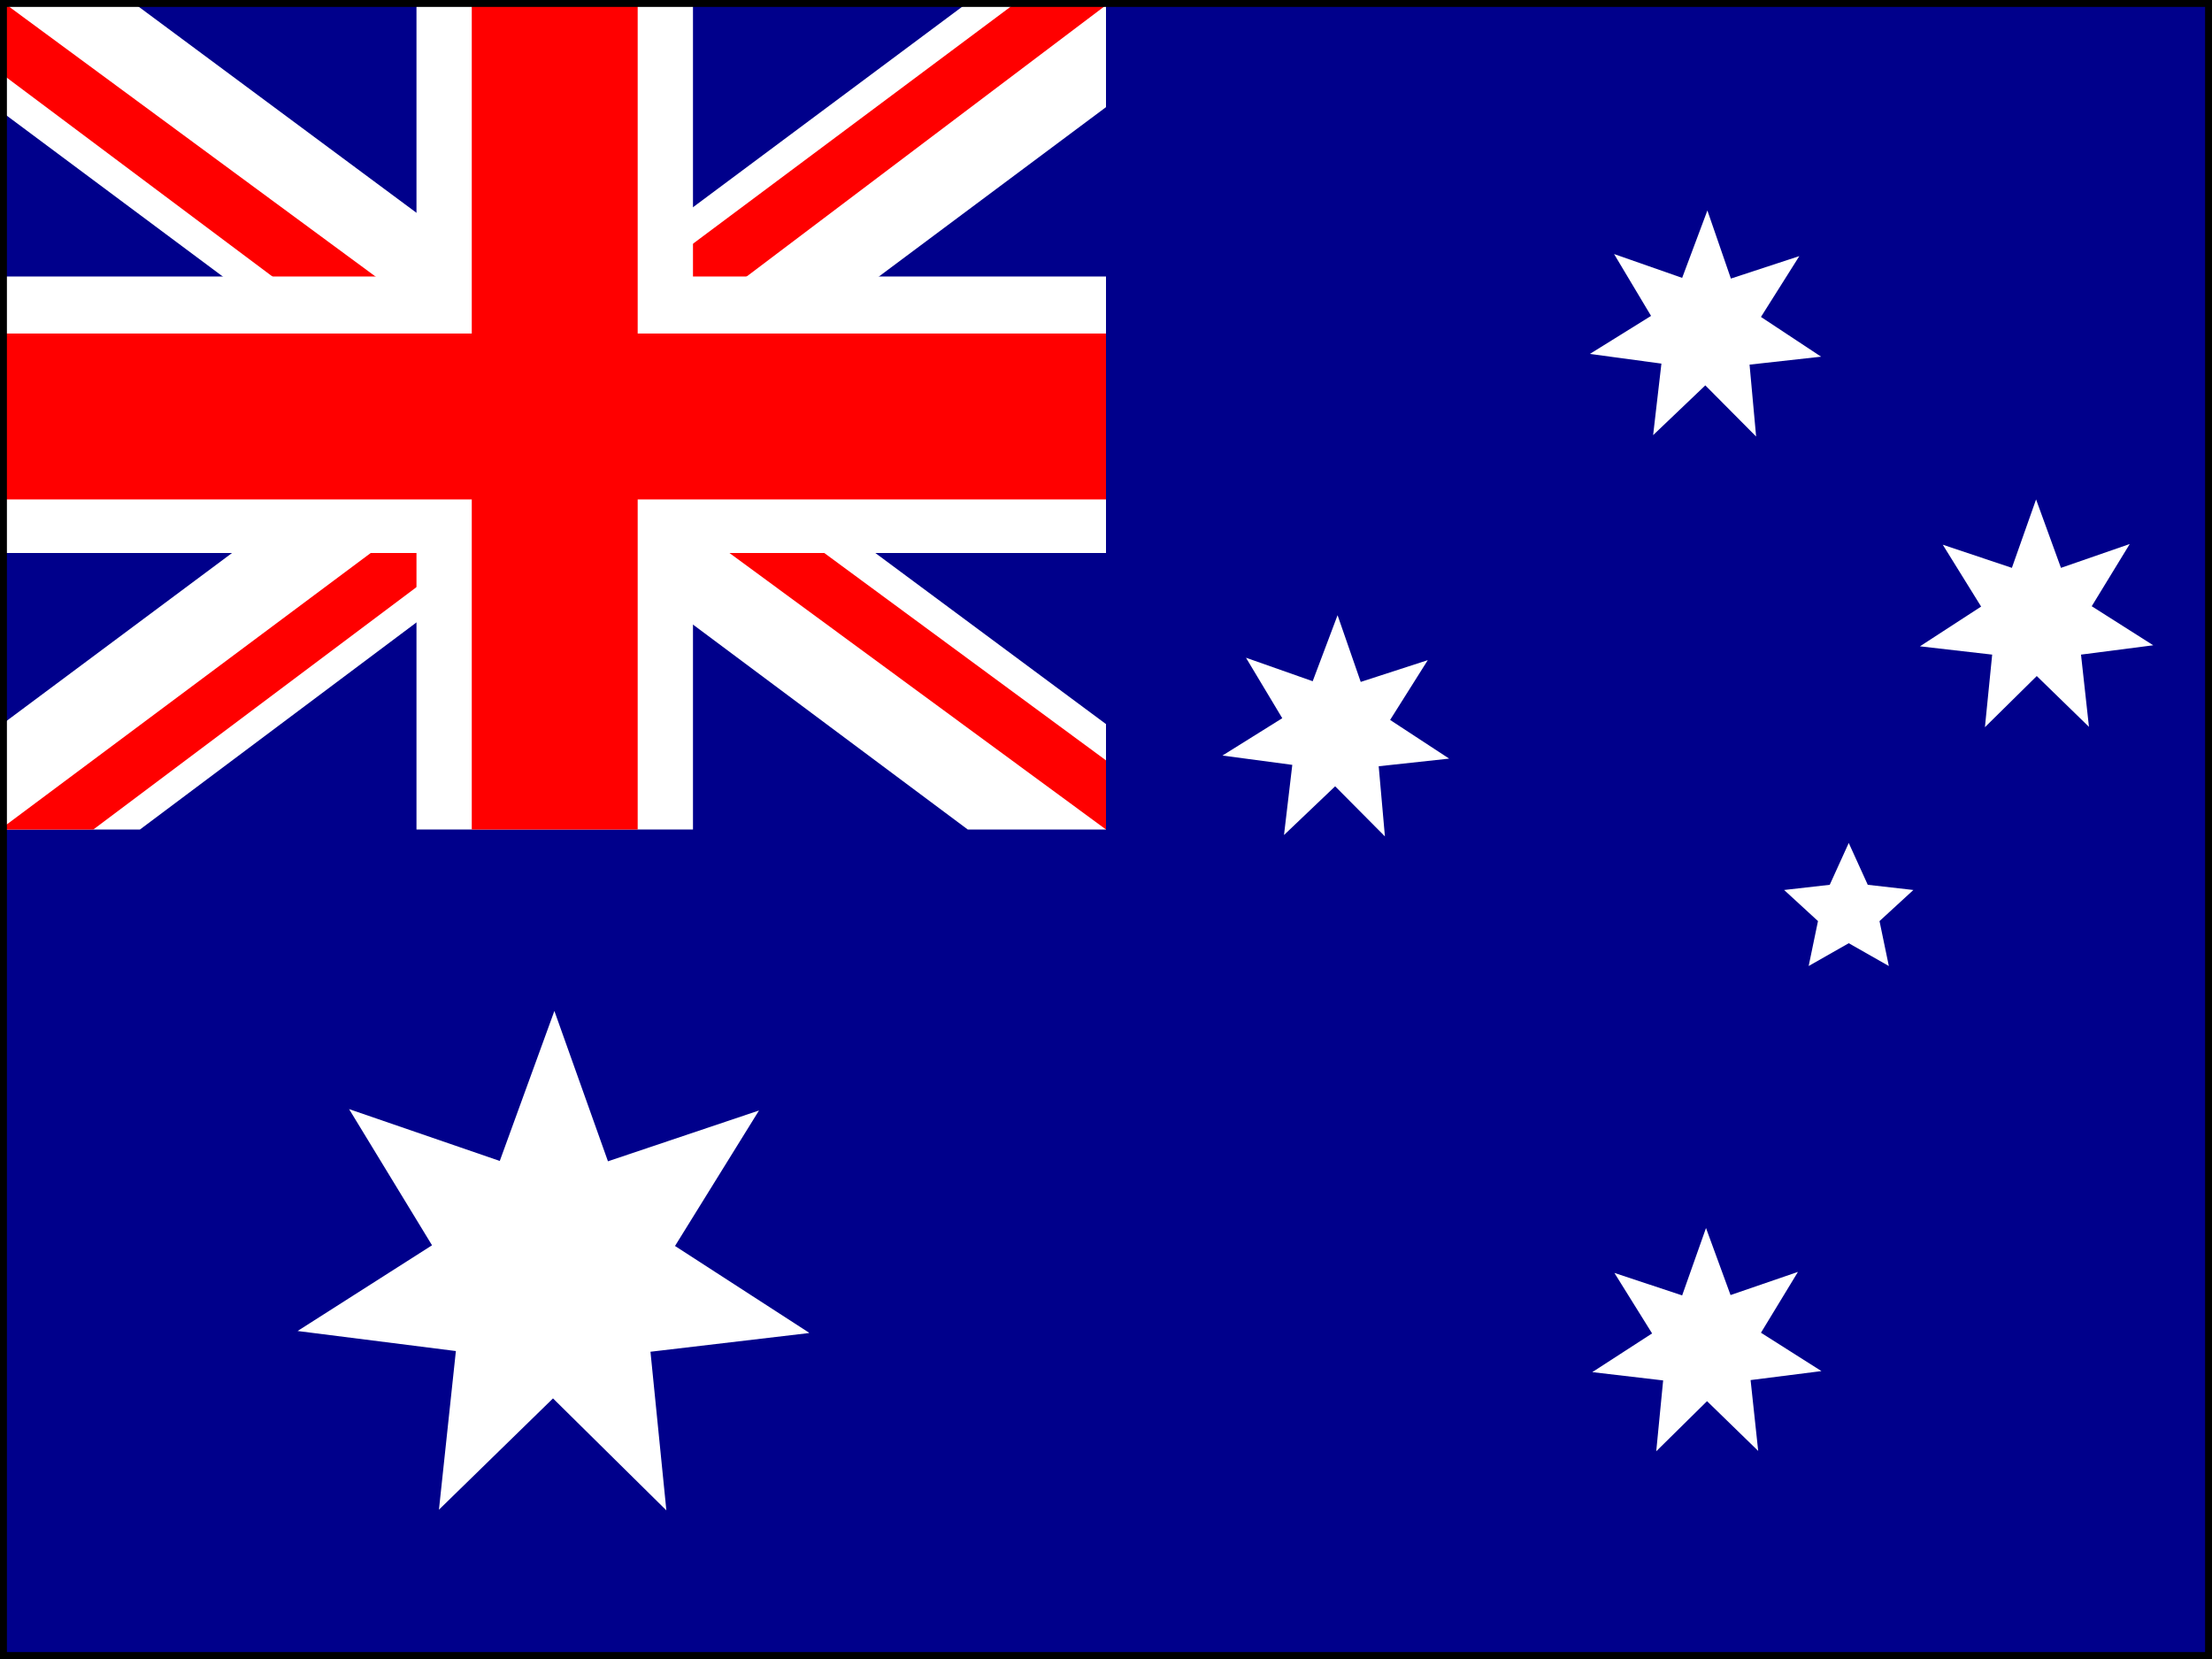
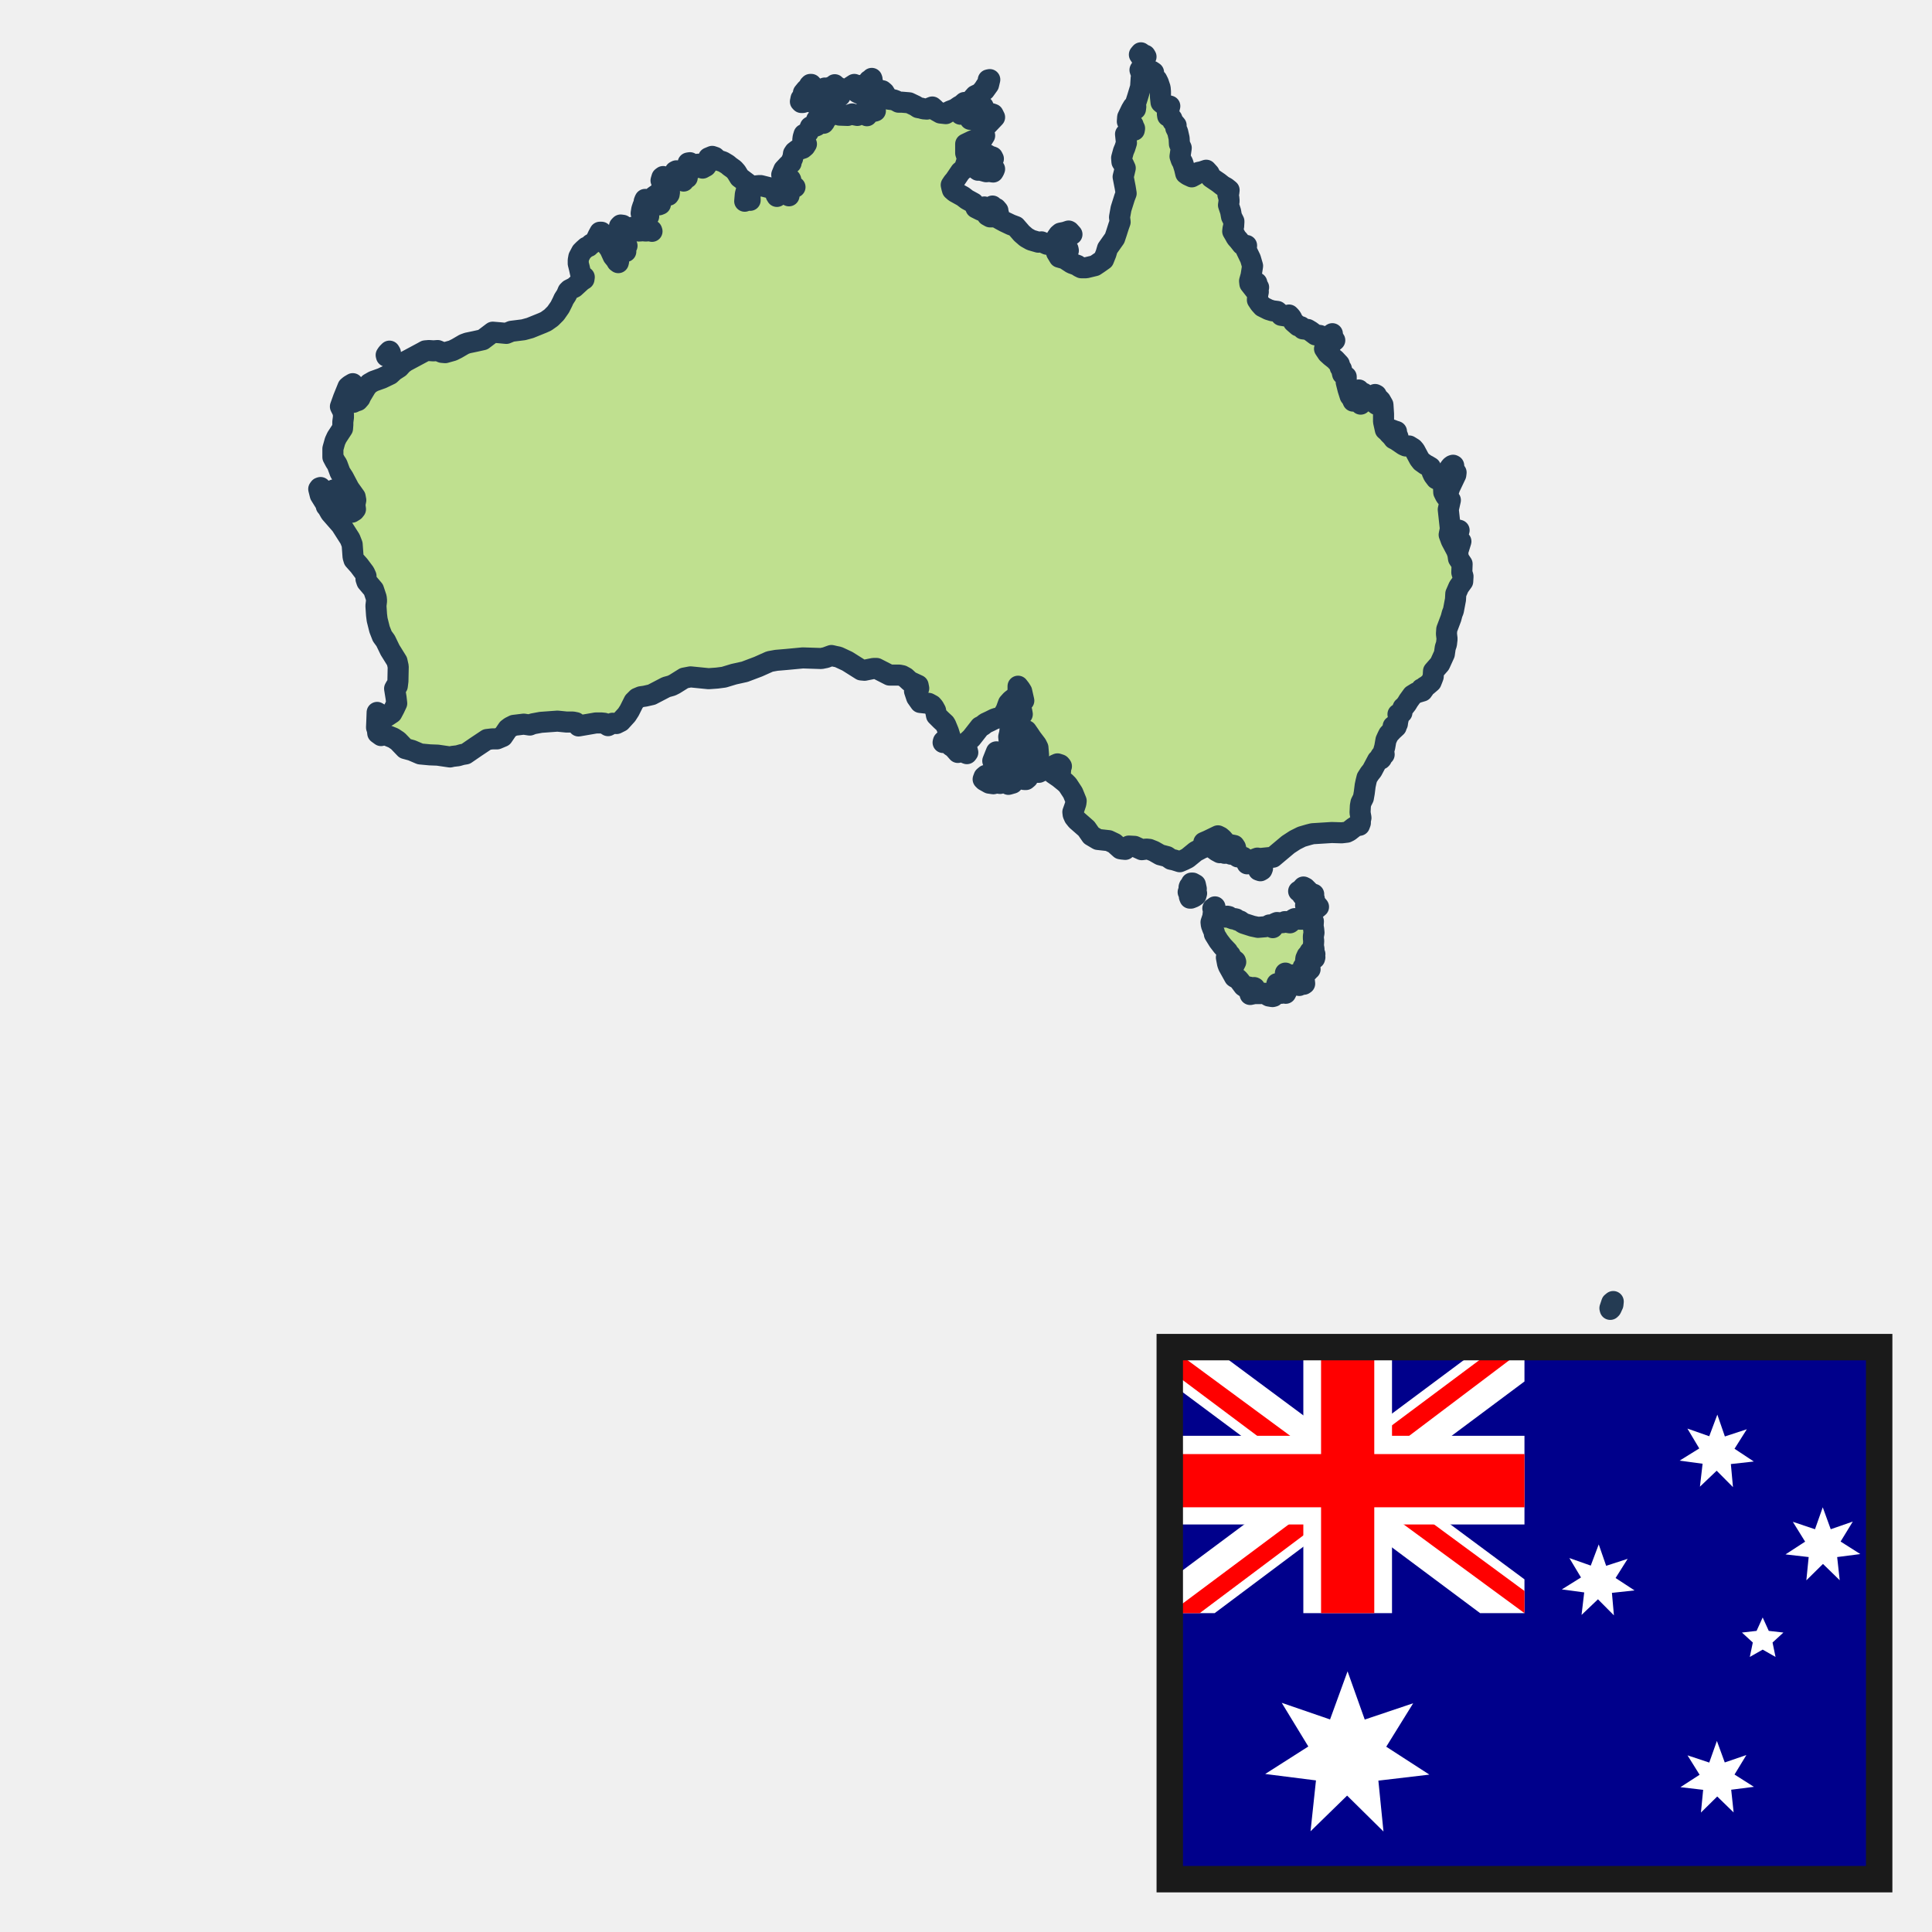
- <svg xmlns="http://www.w3.org/2000/svg" id="flag-icons-au" viewBox="0 0 640 480" data-copyright="© 2026 Sensory App House">
-   <path fill="#00008B" d="M0 0h640v480H0z" />
-   <path fill="#fff" d="m37.5 0 122 90.5L281 0h39v31l-120 89.5 120 89V240h-40l-120-89.5L40.5 240H0v-30l119.5-89L0 32V0z" />
-   <path fill="red" d="M212 140.5 320 220v20l-135.5-99.5zm-92 10 3 17.5-96 72H0zM320 0v1.5l-124.5 94 1-22L295 0zM0 0l119.5 88h-30L0 21z" />
-   <path fill="#fff" d="M120.5 0v240h80V0zM0 80v80h320V80z" />
-   <path fill="red" d="M0 96.5v48h320v-48zM136.5 0v240h48V0z" />
-   <path fill="#fff" d="m527 396.7-20.5 2.6 2.2 20.5-14.8-14.4-14.7 14.5 2-20.5-20.5-2.4 17.3-11.2-10.9-17.5 19.6 6.5 6.9-19.5 7.1 19.4 19.5-6.7-10.7 17.6zm-3.7-117.2 2.7-13-9.8-9 13.2-1.5 5.5-12.1 5.5 12.1 13.2 1.5-9.8 9 2.7 13-11.6-6.6zm-104.1-60-20.3 2.2 1.8 20.3-14.4-14.5-14.8 14.1 2.4-20.3-20.2-2.7 17.3-10.8-10.5-17.5 19.3 6.8L387 178l6.7 19.3 19.4-6.3-10.9 17.3 17.1 11.2ZM623 186.7l-20.9 2.7 2.3 20.9-15.1-14.7-15 14.8 2.1-21-20.9-2.4 17.7-11.5-11.1-17.9 20 6.7 7-19.8 7.2 19.8 19.9-6.9-11 18zm-96.1-83.5-20.7 2.3 1.9 20.8-14.7-14.8-15.1 14.4 2.4-20.7-20.7-2.8 17.7-11L467 73.5l19.7 6.9 7.3-19.5 6.8 19.7 19.8-6.5-11.1 17.6zM234 385.7l-45.8 5.4 4.6 45.9-32.8-32.4-33 32.2 4.9-45.9-45.8-5.8 38.9-24.8-24-39.4 43.6 15 15.8-43.4 15.5 43.5 43.7-14.7-24.3 39.2 38.8 25.1Z" />
-   <rect x="1" y="1" width="638" height="478" fill="none" stroke="#000000" stroke-width="2" />
+ <svg xmlns="http://www.w3.org/2000/svg" viewBox="0 0 512 512">
+   <g transform="translate(51.76 -23.74) scale(0.7978)">
+     <path d="M 323.7 65.0 L 323.4 66.2 L 323.0 67.1 L 322.9 67.6 L 323.0 68.3 L 323.8 68.8 L 324.4 69.2 L 324.7 70.1 L 325.8 71.4 L 325.7 72.3 L 326.3 73.5 L 326.8 75.7 L 326.9 77.6 L 327.5 78.9 L 327.1 81.7 L 327.5 82.9 L 328.0 83.8 L 328.6 85.7 L 329.0 87.4 L 329.7 87.9 L 331.0 88.5 L 332.3 87.8 L 333.3 87.0 L 334.3 86.8 L 335.8 86.3 L 336.8 87.4 L 337.4 88.7 L 339.9 90.4 L 341.3 91.5 L 342.4 92.1 L 343.4 92.9 L 343.3 93.8 L 343.0 94.4 L 343.3 95.4 L 343.4 96.5 L 343.2 97.9 L 343.9 100.0 L 344.2 101.7 L 345.0 103.3 L 344.9 105.0 L 344.7 105.7 L 344.6 106.6 L 345.3 107.8 L 345.8 108.7 L 346.6 109.6 L 347.7 111.0 L 348.5 111.3 L 349.2 111.3 L 349.1 112.8 L 350.5 115.7 L 351.2 118.1 L 350.7 121.3 L 350.2 123.1 L 350.3 124.0 L 352.1 126.3 L 353.1 126.7 L 352.9 127.7 L 352.8 129.4 L 353.6 130.6 L 354.5 131.6 L 355.5 132.1 L 356.5 132.6 L 357.8 133.0 L 359.4 133.2 L 360.2 133.9 L 360.7 134.5 L 362.0 134.7 L 362.5 134.6 L 363.3 134.4 L 363.7 134.8 L 364.1 135.3 L 364.8 136.7 L 366.3 138.0 L 367.3 138.3 L 367.9 139.0 L 368.7 139.1 L 369.5 139.2 L 370.5 139.8 L 372.1 141.0 L 373.6 141.2 L 374.3 141.5 L 375.8 142.9 L 376.4 143.6 L 377.0 144.7 L 376.2 144.8 L 375.5 144.6 L 375.1 145.6 L 376.1 147.1 L 377.2 148.1 L 378.6 149.2 L 380.0 150.7 L 380.3 151.8 L 380.7 152.3 L 381.1 154.0 L 382.3 154.9 L 382.3 156.7 L 382.9 159.1 L 383.6 161.3 L 384.1 161.9 L 384.6 163.0 L 385.2 162.8 L 385.7 162.5 L 386.6 163.5 L 387.1 164.0 L 387.4 163.7 L 386.8 161.7 L 387.2 160.6 L 387.6 160.4 L 388.1 160.4 L 388.7 161.3 L 389.6 162.3 L 391.2 163.2 L 392.4 164.1 L 392.8 164.0 L 392.7 163.4 L 392.7 162.4 L 393.2 162.3 L 393.7 162.8 L 394.5 164.2 L 394.7 167.3 L 394.7 169.8 L 395.3 172.5 L 396.1 173.2 L 396.6 173.8 L 397.5 174.7 L 398.1 175.5 L 398.9 175.9 L 401.4 177.6 L 402.1 177.9 L 403.2 177.9 L 404.5 178.7 L 405.1 179.4 L 406.6 182.2 L 407.3 183.1 L 408.7 184.1 L 409.3 184.4 L 410.3 185.0 L 410.7 186.0 L 410.8 186.5 L 411.3 187.6 L 412.2 188.8 L 413.4 189.4 L 414.6 190.9 L 414.7 193.3 L 415.3 194.5 L 415.7 195.0 L 416.6 195.5 L 416.9 195.9 L 416.2 199.0 L 416.9 205.4 L 416.5 207.4 L 417.2 209.3 L 419.0 212.7 L 419.4 213.9 L 419.6 215.3 L 420.8 217.1 L 420.7 219.9 L 421.1 221.2 L 421.0 222.9 L 419.7 224.7 L 418.7 227.0 L 418.6 228.9 L 417.9 232.6 L 417.5 233.6 L 417.1 235.1 L 415.7 238.8 L 415.6 240.3 L 415.8 242.0 L 415.6 243.7 L 415.2 244.9 L 414.9 247.0 L 413.4 250.3 L 411.3 252.7 L 411.2 254.5 L 410.9 255.3 L 410.5 256.3 L 409.1 257.5 L 408.4 257.9 L 408.1 258.6 L 407.3 258.6 L 407.3 258.8 L 407.8 259.0 L 407.6 259.3 L 405.6 259.9 L 404.3 260.7 L 403.0 262.5 L 402.4 263.5 L 401.7 264.4 L 401.2 264.8 L 401.0 265.3 L 400.8 266.5 L 400.1 266.7 L 399.5 267.0 L 399.7 268.1 L 399.4 269.4 L 399.3 270.2 L 399.0 270.8 L 398.6 270.6 L 398.3 270.7 L 397.9 271.0 L 398.5 271.1 L 398.9 271.2 L 397.6 272.4 L 396.4 273.7 L 396.0 274.5 L 395.5 275.6 L 395.1 277.9 L 394.7 279.3 L 394.9 280.2 L 394.9 280.4 L 394.6 280.5 L 394.4 280.3 L 393.9 280.7 L 393.7 281.0 L 394.0 281.4 L 394.1 281.5 L 394.0 281.7 L 393.8 281.9 L 393.3 281.9 L 392.7 282.3 L 390.9 285.7 L 390.1 286.7 L 389.2 288.1 L 388.9 289.3 L 388.6 290.7 L 388.3 293.1 L 388.0 294.8 L 387.2 296.4 L 387.0 297.5 L 386.9 299.7 L 387.2 301.4 L 387.0 302.3 L 387.0 303.1 L 386.7 303.9 L 385.6 304.1 L 384.7 304.7 L 383.3 305.8 L 382.5 306.2 L 380.8 306.4 L 377.5 306.3 L 371.1 306.7 L 369.9 307.0 L 367.5 307.7 L 365.3 308.8 L 363.0 310.3 L 358.0 314.5 L 354.1 314.9 L 353.4 314.9 L 352.8 314.8 L 352.0 315.1 L 352.0 315.6 L 352.7 316.1 L 353.2 316.6 L 354.0 316.0 L 354.4 316.1 L 354.5 317.4 L 354.5 318.2 L 354.3 318.7 L 353.8 319.0 L 353.2 318.8 L 353.1 318.4 L 352.4 317.3 L 351.5 316.4 L 350.7 316.1 L 350.2 316.4 L 349.4 316.7 L 348.8 315.5 L 348.1 314.5 L 347.1 314.4 L 346.3 314.4 L 345.7 314.0 L 344.4 313.3 L 344.6 312.8 L 345.0 312.2 L 345.7 312.0 L 345.5 311.2 L 345.1 310.6 L 344.1 310.4 L 343.4 310.5 L 343.0 311.0 L 342.5 311.9 L 340.3 313.0 L 339.2 312.4 L 338.0 311.5 L 338.6 311.5 L 339.8 311.5 L 340.8 310.7 L 341.3 310.2 L 341.8 309.1 L 341.2 308.4 L 340.5 307.8 L 339.7 307.4 L 336.4 309.0 L 335.7 309.3 L 335.0 309.6 L 336.2 309.9 L 336.8 309.8 L 337.6 310.3 L 336.4 310.9 L 335.5 311.1 L 334.4 311.5 L 332.3 312.6 L 329.6 314.8 L 328.4 315.4 L 327.0 316.0 L 325.1 315.4 L 324.1 315.2 L 322.8 314.3 L 320.5 313.7 L 318.4 312.5 L 316.9 311.9 L 315.9 311.8 L 314.4 312.0 L 312.0 310.9 L 310.1 310.8 L 308.9 311.9 L 307.9 311.8 L 307.3 311.7 L 305.3 309.9 L 303.4 309.0 L 299.8 308.6 L 297.6 307.3 L 296.0 305.0 L 292.8 302.2 L 292.0 301.2 L 291.6 300.3 L 291.5 299.5 L 292.0 298.1 L 292.5 296.6 L 292.6 295.8 L 291.5 293.1 L 289.8 290.5 L 289.0 289.7 L 286.9 288.0 L 285.0 286.7 L 284.5 286.0 L 284.4 285.7 L 285.3 285.9 L 285.7 285.3 L 286.3 285.2 L 286.8 285.9 L 287.4 286.0 L 287.4 284.8 L 287.7 284.3 L 287.5 284.0 L 287.3 283.8 L 286.4 283.5 L 285.5 283.9 L 284.8 284.4 L 283.9 284.8 L 283.5 285.3 L 282.5 285.3 L 282.1 285.4 L 280.2 286.3 L 278.9 286.3 L 277.0 286.0 L 277.6 284.8 L 278.4 284.1 L 279.0 283.3 L 280.1 280.5 L 279.9 278.1 L 279.4 277.1 L 277.8 275.0 L 277.0 273.8 L 276.1 272.5 L 275.7 273.3 L 275.4 274.1 L 274.5 275.2 L 274.1 277.7 L 272.4 281.6 L 271.2 281.7 L 270.2 281.5 L 268.5 282.0 L 267.3 282.5 L 266.2 282.5 L 265.6 282.6 L 264.9 282.5 L 266.1 279.5 L 267.1 279.6 L 268.3 279.5 L 268.8 279.5 L 269.6 279.5 L 270.2 278.1 L 270.6 276.5 L 270.3 275.5 L 270.2 274.5 L 270.5 273.3 L 270.6 272.4 L 272.0 269.6 L 273.3 268.2 L 274.7 267.0 L 274.5 265.9 L 274.0 264.5 L 273.9 263.5 L 274.6 263.1 L 275.2 262.5 L 274.5 259.4 L 274.0 258.6 L 273.3 257.7 L 273.3 258.8 L 273.3 259.9 L 272.3 261.4 L 271.0 262.4 L 270.1 263.4 L 269.3 265.6 L 268.2 267.5 L 267.2 268.2 L 266.3 268.3 L 265.4 268.6 L 264.0 269.3 L 262.5 270.0 L 261.5 270.8 L 260.7 271.2 L 257.8 274.9 L 256.4 276.2 L 256.2 276.7 L 255.6 277.1 L 255.7 277.7 L 256.2 278.1 L 256.6 279.7 L 256.3 280.1 L 255.8 279.9 L 254.7 279.0 L 253.9 279.3 L 253.3 279.7 L 251.8 278.0 L 251.1 277.6 L 250.3 276.9 L 249.4 276.4 L 249.1 276.3 L 248.4 276.4 L 248.5 276.0 L 248.9 275.6 L 249.3 275.5 L 250.0 276.0 L 250.8 276.5 L 251.3 276.6 L 251.5 276.4 L 250.7 274.4 L 250.2 272.8 L 250.0 272.3 L 249.3 270.6 L 249.0 270.1 L 247.7 268.9 L 246.2 267.4 L 245.9 265.8 L 245.3 264.7 L 244.7 264.0 L 243.6 263.4 L 240.8 263.1 L 239.6 261.4 L 238.9 259.3 L 239.4 259.1 L 240.0 259.1 L 240.3 258.4 L 240.1 257.4 L 237.3 256.1 L 235.9 254.8 L 234.8 254.2 L 233.8 254.0 L 232.3 254.0 L 230.6 254.0 L 226.3 251.8 L 225.3 251.8 L 222.3 252.4 L 221.2 252.3 L 216.6 249.4 L 213.6 248.0 L 212.6 247.8 L 211.3 247.5 L 210.2 247.9 L 209.4 248.2 L 207.9 248.5 L 201.8 248.3 L 196.5 248.8 L 193.0 249.1 L 190.8 249.5 L 187.0 251.2 L 182.5 252.9 L 178.9 253.7 L 175.6 254.7 L 173.3 255.0 L 170.5 255.2 L 164.5 254.6 L 162.4 255.0 L 159.2 257.0 L 158.2 257.5 L 156.4 258.0 L 151.6 260.5 L 149.4 261.0 L 148.0 261.2 L 146.8 261.7 L 145.7 262.8 L 144.2 265.8 L 143.3 267.2 L 141.3 269.4 L 139.9 270.1 L 138.6 270.0 L 137.1 270.8 L 135.8 270.0 L 134.8 269.9 L 133.1 269.9 L 127.3 270.9 L 126.4 269.8 L 125.4 269.6 L 123.3 269.6 L 120.3 269.3 L 114.8 269.7 L 112.1 270.2 L 111.1 270.6 L 109.1 270.3 L 105.8 270.7 L 104.6 271.3 L 103.8 271.9 L 102.1 274.4 L 100.2 275.2 L 98.6 275.2 L 96.9 275.4 L 93.3 277.8 L 89.8 280.2 L 88.6 280.4 L 87.2 280.8 L 85.5 281.0 L 84.6 281.2 L 80.5 280.6 L 77.9 280.5 L 74.7 280.2 L 71.9 279.0 L 69.7 278.4 L 67.3 275.9 L 65.8 274.9 L 63.1 273.8 L 62.3 273.8 L 61.7 274.1 L 60.6 273.3 L 60.5 272.3 L 60.2 271.4 L 60.3 269.1 L 60.4 266.4 L 61.4 267.0 L 62.2 267.6 L 63.8 267.6 L 65.3 266.6 L 66.1 265.1 L 66.9 263.4 L 66.7 261.6 L 66.2 258.5 L 66.6 257.8 L 67.1 257.6 L 67.3 256.0 L 67.4 251.2 L 67.0 249.4 L 64.7 245.7 L 63.2 242.6 L 62.1 241.1 L 61.2 238.8 L 60.4 235.6 L 60.2 234.0 L 60.0 231.0 L 60.2 229.3 L 60.1 228.3 L 59.2 225.6 L 57.0 223.0 L 56.7 222.1 L 56.7 221.1 L 56.2 220.0 L 54.4 217.6 L 52.7 215.7 L 52.4 214.7 L 52.1 210.6 L 51.4 208.8 L 48.4 204.1 L 44.9 200.1 L 44.0 198.5 L 43.5 197.9 L 43.8 197.8 L 44.2 198.1 L 44.6 198.5 L 44.8 198.5 L 45.0 198.2 L 45.0 197.4 L 45.1 197.0 L 45.4 197.2 L 45.8 198.1 L 46.9 200.3 L 47.2 201.4 L 48.7 201.8 L 49.1 201.5 L 49.6 200.9 L 49.8 199.3 L 49.1 198.6 L 48.4 198.3 L 47.3 197.1 L 46.6 195.3 L 45.5 193.5 L 45.5 192.9 L 46.0 192.5 L 46.8 192.7 L 47.6 193.7 L 48.5 194.6 L 48.3 196.3 L 48.2 196.7 L 48.3 197.1 L 48.6 197.4 L 49.0 197.7 L 49.4 197.3 L 49.8 196.4 L 50.0 196.5 L 50.6 198.6 L 51.1 199.2 L 52.0 199.9 L 52.8 199.4 L 53.2 198.9 L 53.0 197.4 L 53.3 195.9 L 53.1 194.8 L 51.1 192.0 L 49.2 188.4 L 48.1 186.7 L 47.1 184.0 L 46.5 183.1 L 45.7 181.6 L 45.7 179.9 L 45.7 178.8 L 46.4 176.3 L 47.0 175.0 L 48.9 172.1 L 49.0 170.8 L 49.0 169.9 L 49.2 168.4 L 49.2 167.4 L 49.0 166.4 L 48.2 164.8 L 49.2 162.0 L 50.7 158.3 L 51.3 157.8 L 52.3 157.2 L 52.5 158.0 L 52.0 160.6 L 52.7 161.9 L 52.5 163.4 L 53.1 163.1 L 54.0 162.8 L 54.7 162.0 L 55.0 161.3 L 56.8 158.3 L 57.8 157.2 L 59.2 156.4 L 62.0 155.4 L 64.7 154.1 L 66.0 152.9 L 67.7 151.8 L 68.8 150.6 L 69.9 149.8 L 75.5 146.8 L 76.4 146.3 L 77.6 146.2 L 79.1 146.3 L 80.5 146.2 L 81.9 146.8 L 83.0 146.9 L 85.5 146.2 L 86.9 145.5 L 89.3 144.1 L 90.4 143.7 L 92.8 143.2 L 95.5 142.6 L 98.8 140.1 L 101.2 140.3 L 103.3 140.5 L 105.0 139.8 L 109.0 139.3 L 111.2 138.7 L 115.4 137.0 L 116.5 136.5 L 118.2 135.3 L 119.7 133.8 L 121.1 131.8 L 122.0 130.0 L 122.4 129.1 L 123.3 127.7 L 123.8 126.5 L 124.3 126.0 L 125.9 125.2 L 128.3 123.0 L 129.1 122.5 L 129.2 121.8 L 128.7 121.4 L 128.1 121.2 L 127.6 118.9 L 127.2 117.3 L 127.2 116.2 L 127.4 115.1 L 128.3 113.4 L 129.0 112.7 L 129.9 111.9 L 130.7 111.6 L 131.4 110.9 L 132.6 110.2 L 133.1 109.5 L 133.8 108.0 L 134.4 106.9 L 134.9 106.9 L 135.9 109.5 L 136.5 110.9 L 137.7 112.5 L 138.8 114.9 L 139.7 116.0 L 140.1 116.7 L 140.5 117.0 L 140.6 116.6 L 140.5 116.0 L 140.9 114.2 L 140.7 112.9 L 140.8 112.4 L 141.0 112.2 L 141.4 112.4 L 142.2 113.1 L 142.7 113.3 L 143.0 113.3 L 142.9 112.1 L 143.4 111.4 L 143.2 110.9 L 142.5 110.9 L 142.2 110.3 L 141.6 109.6 L 140.9 109.1 L 140.0 107.9 L 139.8 107.4 L 140.1 107.2 L 140.6 107.2 L 141.1 106.7 L 141.2 106.0 L 140.9 104.9 L 141.3 104.5 L 142.0 104.6 L 143.2 106.4 L 143.7 106.2 L 144.2 105.5 L 145.0 105.3 L 145.8 105.4 L 146.3 105.9 L 147.3 106.5 L 148.8 106.4 L 149.5 106.5 L 151.0 106.4 L 151.7 106.6 L 151.6 106.3 L 150.8 106.0 L 149.9 105.9 L 148.8 105.9 L 148.3 105.6 L 148.2 104.7 L 148.4 104.1 L 148.6 103.8 L 149.3 103.9 L 149.9 103.9 L 150.0 103.0 L 150.2 102.2 L 150.6 101.6 L 150.6 101.0 L 150.2 101.2 L 149.3 102.6 L 148.8 101.4 L 148.1 100.6 L 148.3 99.3 L 148.7 98.1 L 149.3 97.9 L 149.8 98.1 L 150.6 97.4 L 151.0 96.8 L 150.9 96.4 L 151.0 96.0 L 151.5 96.1 L 153.6 97.3 L 154.0 97.8 L 154.5 97.6 L 154.6 97.0 L 154.6 96.3 L 154.1 96.4 L 153.0 96.4 L 152.8 96.0 L 152.9 95.7 L 152.4 95.0 L 153.1 94.5 L 153.7 94.5 L 154.1 94.1 L 154.1 93.7 L 154.2 93.5 L 154.6 93.8 L 155.7 93.9 L 156.7 94.5 L 157.2 94.6 L 157.4 94.3 L 157.5 93.6 L 156.2 93.0 L 156.1 92.3 L 155.5 91.6 L 155.5 90.8 L 156.4 90.2 L 156.5 89.6 L 157.0 89.3 L 157.9 89.3 L 158.6 88.8 L 159.3 88.6 L 159.5 87.5 L 159.4 86.7 L 159.8 86.5 L 160.5 86.9 L 160.3 87.8 L 160.3 88.6 L 160.1 89.1 L 160.3 89.1 L 160.5 88.9 L 160.8 88.3 L 161.5 88.5 L 161.7 89.1 L 161.8 89.7 L 162.2 89.9 L 162.7 89.0 L 163.4 88.8 L 163.4 87.6 L 163.7 86.8 L 163.7 86.2 L 164.2 85.9 L 164.3 85.2 L 163.9 84.8 L 163.7 83.9 L 164.3 83.8 L 164.9 84.2 L 165.4 85.2 L 165.6 85.7 L 166.0 85.4 L 166.2 84.7 L 167.0 84.3 L 167.7 84.9 L 168.5 85.6 L 169.6 85.0 L 170.5 83.7 L 170.3 83.0 L 170.5 82.2 L 171.7 81.7 L 172.6 82.0 L 173.5 82.9 L 175.3 83.5 L 176.8 84.4 L 177.5 85.0 L 178.9 86.0 L 179.7 86.9 L 180.8 88.7 L 183.6 90.8 L 183.8 91.2 L 183.4 91.9 L 183.1 92.8 L 182.7 94.3 L 182.5 96.6 L 183.0 96.4 L 183.4 95.6 L 183.8 95.7 L 184.3 96.3 L 184.3 95.8 L 184.0 95.5 L 183.5 94.4 L 183.5 93.9 L 183.9 93.4 L 184.6 92.9 L 185.2 92.6 L 185.7 92.3 L 185.7 91.9 L 186.3 91.5 L 187.3 91.4 L 187.8 91.4 L 191.8 92.4 L 192.8 93.4 L 192.9 94.5 L 193.2 95.0 L 193.5 94.2 L 193.4 92.6 L 193.7 92.3 L 194.8 92.5 L 195.5 92.8 L 196.5 93.9 L 196.7 94.4 L 197.2 94.8 L 197.3 94.3 L 197.1 93.6 L 197.0 92.8 L 197.2 92.1 L 198.4 92.0 L 199.2 91.9 L 198.8 91.6 L 198.3 91.5 L 197.4 90.9 L 196.9 90.2 L 197.8 89.5 L 197.7 89.3 L 196.9 89.4 L 195.8 88.7 L 194.8 87.8 L 195.5 86.1 L 197.0 84.5 L 197.9 83.9 L 197.9 83.4 L 198.4 82.4 L 198.6 81.5 L 198.7 80.8 L 199.1 80.2 L 200.0 79.5 L 201.2 79.2 L 201.8 79.0 L 202.5 78.4 L 203.0 77.6 L 201.8 76.2 L 201.9 75.4 L 202.2 74.4 L 203.6 73.7 L 204.3 71.9 L 204.8 71.6 L 205.9 71.7 L 206.4 71.5 L 206.3 70.1 L 206.4 69.5 L 206.9 69.3 L 207.5 69.5 L 207.8 70.1 L 208.7 70.7 L 209.0 70.3 L 208.8 69.7 L 208.7 68.9 L 209.5 68.7 L 210.2 68.7 L 210.2 68.0 L 210.1 67.5 L 210.4 67.2 L 212.0 67.1 L 212.4 66.6 L 212.6 66.1 L 212.8 66.4 L 213.1 67.4 L 214.0 68.0 L 216.7 68.1 L 218.2 67.6 L 218.9 67.9 L 219.9 68.1 L 220.9 67.6 L 221.6 67.2 L 222.7 67.7 L 223.1 68.2 L 223.4 67.1 L 224.0 66.7 L 224.7 66.5 L 225.6 66.7 L 225.9 66.6 L 225.2 65.8 L 225.2 65.0 L 225.2 63.9 L 225.3 62.9 L 225.6 62.2 L 223.7 60.7 L 221.9 60.5 L 220.5 60.8 L 219.9 60.5 L 218.7 59.4 L 217.6 58.9 L 217.5 58.7 L 218.9 57.8 L 219.4 58.0 L 220.2 58.7 L 220.7 59.0 L 221.1 59.0 L 221.4 58.3 L 221.7 58.0 L 222.4 58.2 L 224.5 59.5 L 225.6 60.8 L 226.2 60.5 L 227.3 59.8 L 228.2 59.9 L 228.8 60.4 L 229.7 61.9 L 230.3 62.7 L 231.9 62.9 L 232.7 63.2 L 233.6 63.7 L 234.7 63.7 L 237.1 63.9 L 239.2 64.9 L 240.1 65.5 L 241.2 65.7 L 241.8 65.9 L 243.0 66.0 L 244.8 65.3 L 245.6 66.0 L 245.9 66.4 L 247.5 67.3 L 249.3 67.5 L 250.6 66.7 L 252.4 66.0 L 253.7 65.1 L 254.6 64.6 L 255.5 63.8 L 255.9 63.8 L 255.1 64.6 L 255.1 65.0 L 255.6 65.2 L 255.6 65.4 L 254.8 66.0 L 253.8 66.9 L 253.9 67.4 L 254.2 67.7 L 254.7 67.6 L 255.3 67.1 L 256.1 66.9 L 256.7 67.2 L 256.9 68.5 L 257.4 69.4 L 258.4 69.5 L 259.0 69.5 L 259.7 68.3 L 259.3 67.3 L 258.9 67.1 L 259.1 66.7 L 260.8 65.0 L 261.7 65.1 L 262.3 66.7 L 263.3 67.6 L 264.4 67.5 L 265.0 67.7 L 265.5 68.7 L 261.6 72.8 L 261.5 73.2 L 262.0 74.0 L 262.2 74.8 L 260.9 76.9 L 260.5 77.0 L 260.0 76.4 L 259.4 76.1 L 258.8 76.3 L 258.2 76.5 L 255.9 77.6 L 255.9 80.6 L 256.5 82.4 L 256.2 83.5 L 255.5 85.6 L 254.8 86.3 L 254.2 86.8 L 252.3 89.6 L 251.7 90.3 L 251.1 91.2 L 251.3 92.1 L 251.5 92.8 L 252.3 93.5 L 255.0 95.0 L 256.3 96.0 L 258.5 97.2 L 259.0 98.1 L 259.3 98.8 L 260.9 99.6 L 262.1 100.1 L 262.4 99.9 L 262.6 99.8 L 262.9 99.8 L 263.2 99.9 L 263.1 100.5 L 263.0 100.8 L 263.1 101.3 L 264.0 101.8 L 265.2 101.8 L 266.0 101.7 L 266.8 102.3 L 267.5 102.7 L 268.8 103.4 L 270.9 104.4 L 272.5 105.0 L 274.5 107.3 L 276.0 108.6 L 277.6 109.5 L 280.0 110.2 L 281.1 110.1 L 282.9 110.9 L 284.7 111.2 L 285.7 112.3 L 286.0 113.1 L 286.1 113.7 L 287.0 115.2 L 288.8 115.7 L 291.1 117.2 L 293.0 117.9 L 293.5 118.3 L 294.3 118.7 L 295.9 118.7 L 298.8 118.0 L 300.0 117.2 L 301.7 116.0 L 302.5 114.0 L 303.0 112.3 L 305.4 108.9 L 306.0 107.1 L 306.7 104.9 L 307.2 103.5 L 307.0 101.9 L 307.5 99.1 L 308.7 95.3 L 309.2 94.0 L 308.9 92.1 L 308.2 88.5 L 308.5 87.3 L 308.9 85.6 L 308.3 84.3 L 307.8 83.5 L 307.7 82.2 L 308.3 80.0 L 308.8 78.8 L 309.3 77.2 L 309.0 74.3 L 310.2 73.2 L 310.6 72.7 L 311.5 72.7 L 311.9 73.0 L 312.0 72.4 L 311.7 71.8 L 311.5 71.2 L 311.3 70.9 L 310.7 70.7 L 310.3 70.4 L 309.6 70.1 L 309.7 68.7 L 310.9 66.2 L 311.5 65.2 L 311.8 65.6 L 312.3 66.0 L 312.4 65.2 L 312.2 64.5 L 313.0 62.0 L 314.0 58.7 L 314.2 55.6 L 315.7 55.0 L 316.5 54.3 L 316.9 53.4 L 317.7 53.4 L 318.3 53.8 L 318.0 54.4 L 317.8 54.9 L 319.4 56.2 L 319.9 57.2 L 320.2 58.1 L 320.5 59.0 L 320.6 60.2 L 320.6 62.0 L 320.8 63.8 L 321.4 64.3 L 321.9 64.7 L 322.6 64.7 L 323.7 65.0 Z M 341.1 334.3 L 342.2 334.4 L 342.8 334.1 L 343.3 334.2 L 343.9 334.7 L 344.7 335.0 L 345.2 334.9 L 345.7 335.0 L 346.1 335.4 L 347.1 335.7 L 347.5 336.0 L 347.9 336.3 L 348.3 336.5 L 351.1 337.4 L 353.0 337.8 L 355.4 337.6 L 356.1 337.4 L 356.8 337.0 L 357.4 337.4 L 357.9 337.9 L 357.8 337.3 L 358.0 336.9 L 358.6 336.5 L 359.3 336.2 L 360.4 336.3 L 361.4 336.2 L 361.9 335.9 L 362.3 335.9 L 363.0 336.2 L 363.6 336.3 L 364.0 336.0 L 364.8 335.1 L 365.2 334.9 L 367.0 335.1 L 367.5 335.1 L 368.4 334.3 L 369.0 334.3 L 370.7 335.0 L 371.4 335.8 L 371.3 337.4 L 371.4 337.9 L 371.5 338.5 L 371.6 339.6 L 371.4 340.7 L 371.4 341.5 L 371.5 342.3 L 371.4 343.9 L 371.6 345.0 L 371.5 345.7 L 371.5 346.0 L 371.7 346.3 L 371.9 346.7 L 371.8 347.1 L 371.9 347.7 L 371.8 348.1 L 371.4 348.0 L 371.3 347.7 L 371.3 347.3 L 371.3 346.9 L 371.1 346.6 L 370.4 346.3 L 370.6 346.0 L 370.9 345.8 L 370.7 345.4 L 370.3 345.8 L 370.0 346.3 L 370.2 346.5 L 369.9 346.6 L 369.3 347.2 L 368.9 348.1 L 368.8 348.9 L 368.8 349.7 L 368.5 350.4 L 368.0 351.0 L 367.9 351.8 L 367.9 353.3 L 368.3 354.6 L 368.5 356.5 L 368.2 356.7 L 367.2 356.8 L 366.7 357.1 L 365.9 356.1 L 365.4 355.2 L 365.8 354.8 L 366.6 355.0 L 366.8 354.8 L 366.9 354.6 L 366.8 354.3 L 365.8 353.8 L 364.7 353.6 L 364.4 353.9 L 364.5 354.8 L 364.4 355.0 L 363.6 355.3 L 363.2 354.0 L 362.1 353.0 L 362.2 353.5 L 362.6 354.3 L 362.6 354.7 L 362.4 355.1 L 362.0 355.3 L 361.8 355.7 L 361.8 356.2 L 361.6 357.0 L 361.0 357.4 L 359.3 356.5 L 359.2 356.8 L 359.2 357.0 L 360.1 357.6 L 359.7 358.0 L 359.4 358.4 L 358.9 359.7 L 358.2 360.7 L 357.8 360.8 L 356.6 360.6 L 355.1 359.7 L 353.9 359.8 L 351.8 359.8 L 350.4 360.1 L 350.1 359.1 L 349.9 358.8 L 350.0 358.5 L 351.0 358.3 L 352.1 358.3 L 351.9 357.9 L 351.7 357.8 L 351.2 357.9 L 349.8 357.6 L 348.8 357.7 L 348.2 357.3 L 347.0 355.7 L 346.4 355.0 L 346.0 354.7 L 345.5 354.5 L 345.2 354.3 L 343.2 350.7 L 342.9 349.9 L 342.5 347.8 L 344.1 348.8 L 344.7 349.4 L 345.1 350.3 L 345.6 349.3 L 345.5 349.0 L 344.0 347.8 L 343.8 347.4 L 343.8 347.0 L 343.4 347.4 L 342.9 347.5 L 343.1 346.7 L 342.9 345.8 L 341.2 344.0 L 339.9 342.3 L 338.6 340.2 L 338.5 340.0 L 338.5 339.5 L 337.9 338.1 L 337.5 337.0 L 337.4 336.1 L 338.0 334.3 L 338.1 333.3 L 339.0 333.7 L 341.1 334.3 Z M 206.4 59.6 L 207.6 59.7 L 209.1 59.0 L 209.8 59.3 L 210.1 59.2 L 211.2 58.6 L 211.9 58.4 L 212.4 57.9 L 212.9 58.4 L 214.0 59.0 L 214.4 59.7 L 214.8 60.0 L 215.0 60.2 L 214.3 60.9 L 214.2 61.6 L 213.5 61.6 L 212.6 62.8 L 209.4 64.8 L 206.6 63.0 L 205.3 61.9 L 204.5 60.3 L 204.4 59.0 L 204.0 58.1 L 204.2 57.9 L 204.3 57.8 L 204.6 57.8 L 205.4 58.7 L 205.8 59.0 L 206.4 59.6 Z M 271.5 287.2 L 273.8 287.4 L 274.6 287.1 L 275.7 287.3 L 276.5 288.2 L 275.9 288.7 L 275.4 288.7 L 273.8 288.4 L 272.2 288.7 L 271.8 289.0 L 271.5 289.9 L 270.1 290.3 L 269.5 289.8 L 267.9 289.5 L 267.3 290.0 L 266.2 289.8 L 265.1 290.1 L 263.7 289.9 L 262.1 289.0 L 261.7 288.6 L 262.0 287.8 L 262.6 287.3 L 266.8 286.5 L 269.1 285.8 L 270.9 285.9 L 271.4 286.1 L 271.9 286.4 L 271.6 287.0 L 271.5 287.2 Z M 263.3 82.3 L 263.7 82.7 L 264.1 82.7 L 264.5 81.8 L 264.8 81.9 L 264.9 82.1 L 265.1 82.5 L 264.5 83.2 L 264.2 83.3 L 264.0 83.6 L 263.6 84.8 L 263.6 85.2 L 264.0 85.6 L 264.9 86.0 L 265.3 85.8 L 265.5 85.9 L 265.3 86.4 L 265.0 86.9 L 263.8 86.7 L 262.7 86.8 L 260.9 86.3 L 260.0 86.3 L 259.7 86.1 L 260.3 85.8 L 260.6 85.3 L 260.5 84.2 L 260.6 82.9 L 261.6 82.2 L 262.1 81.5 L 262.7 81.1 L 263.2 81.2 L 263.1 81.6 L 263.3 82.3 Z M 416.1 193.9 L 415.9 194.2 L 415.5 193.7 L 415.2 192.0 L 415.4 191.1 L 415.9 190.2 L 416.0 189.7 L 415.8 188.7 L 417.2 187.5 L 417.5 186.9 L 417.6 186.2 L 417.1 185.3 L 416.7 185.2 L 417.1 184.7 L 417.5 184.4 L 417.8 184.3 L 418.0 184.4 L 418.2 186.1 L 418.8 186.7 L 418.7 187.5 L 416.7 191.7 L 416.2 193.2 L 416.1 193.9 Z M 368.7 324.7 L 370.4 326.4 L 371.2 326.7 L 371.5 326.8 L 371.4 327.6 L 371.0 327.9 L 371.7 328.3 L 371.6 328.6 L 371.5 328.6 L 370.7 329.1 L 369.7 329.4 L 369.4 329.2 L 369.1 329.0 L 368.9 328.6 L 367.7 327.1 L 367.8 326.7 L 367.5 326.1 L 366.9 326.1 L 366.5 325.8 L 367.2 325.4 L 368.1 324.4 L 368.7 324.7 Z M 204.9 62.5 L 205.6 62.7 L 206.0 63.0 L 206.2 63.3 L 206.3 63.7 L 205.3 63.9 L 203.5 63.3 L 201.8 63.8 L 201.3 63.8 L 201.0 63.5 L 201.2 62.5 L 201.9 62.6 L 202.4 62.3 L 202.3 61.2 L 202.0 60.6 L 202.9 59.5 L 203.3 59.3 L 203.7 59.3 L 204.1 60.0 L 204.2 60.9 L 204.6 61.7 L 204.9 62.5 Z M 330.7 328.1 L 330.4 328.1 L 330.2 327.6 L 330.3 326.8 L 329.8 326.1 L 330.1 325.3 L 330.1 324.5 L 330.2 324.2 L 330.8 323.8 L 330.9 323.1 L 331.3 323.1 L 332.2 323.6 L 332.5 325.0 L 332.3 325.8 L 332.6 326.5 L 332.4 327.2 L 331.7 327.7 L 330.7 328.1 Z M 289.4 108.2 L 288.7 109.0 L 288.3 108.9 L 288.0 109.3 L 287.3 109.5 L 286.9 109.5 L 286.1 109.7 L 286.0 109.5 L 286.1 108.7 L 286.8 107.7 L 287.4 107.2 L 288.9 106.9 L 290.1 106.5 L 290.3 106.6 L 291.2 107.6 L 289.9 107.8 L 289.4 108.2 Z M 43.5 196.7 L 43.3 197.1 L 41.5 194.2 L 41.0 192.2 L 41.3 191.8 L 41.6 191.7 L 42.7 194.5 L 43.0 195.1 L 43.0 195.8 L 43.2 196.0 L 43.5 196.7 Z M 371.7 329.8 L 372.6 330.4 L 373.1 331.0 L 372.5 331.5 L 372.0 331.6 L 371.7 331.0 L 370.7 331.2 L 369.7 331.2 L 368.9 330.8 L 368.8 330.5 L 369.3 330.3 L 370.5 330.3 L 371.7 329.8 Z M 398.1 172.8 L 398.4 173.0 L 398.7 173.0 L 399.0 173.1 L 398.9 173.8 L 399.3 174.4 L 399.5 174.9 L 399.2 175.3 L 399.0 175.4 L 398.4 175.1 L 397.0 173.2 L 397.3 172.5 L 398.1 172.8 Z M 352.6 123.7 L 352.8 124.5 L 353.2 125.2 L 353.1 125.7 L 352.8 126.0 L 352.2 125.7 L 351.8 124.9 L 351.1 124.2 L 350.9 123.8 L 351.8 123.9 L 352.2 123.8 L 352.3 123.6 L 352.6 123.7 Z M 362.7 358.7 L 362.2 359.7 L 361.5 359.5 L 360.8 359.7 L 360.4 359.0 L 360.4 358.9 L 360.9 359.0 L 361.1 358.8 L 361.2 358.5 L 361.4 358.5 L 361.5 358.1 L 362.0 357.6 L 362.3 357.6 L 362.6 358.2 L 362.7 358.7 Z M 224.8 58.9 L 224.6 59.1 L 223.9 57.6 L 224.1 57.2 L 223.8 56.5 L 224.3 56.4 L 224.7 55.8 L 224.8 56.1 L 224.8 57.1 L 225.2 57.7 L 224.8 58.9 Z M 420.4 209.6 L 419.6 212.2 L 419.4 212.1 L 419.1 211.8 L 419.1 210.3 L 419.5 209.3 L 420.3 209.5 L 420.4 209.6 Z M 262.2 59.7 L 261.5 60.2 L 261.5 59.8 L 261.8 59.5 L 262.7 58.1 L 263.0 57.8 L 263.2 57.6 L 263.4 57.1 L 263.4 56.3 L 263.9 56.2 L 263.5 57.9 L 262.2 59.7 Z M 419.5 208.5 L 419.3 208.6 L 418.9 207.8 L 418.8 206.8 L 419.0 206.0 L 419.4 205.8 L 419.8 205.9 L 419.4 207.4 L 419.5 208.5 Z M 266.8 100.7 L 266.4 101.2 L 265.9 100.7 L 265.8 100.3 L 265.4 100.1 L 265.6 99.7 L 265.8 99.6 L 266.0 99.0 L 266.6 99.7 L 266.6 100.4 L 266.8 100.7 Z M 64.7 147.5 L 64.1 148.3 L 63.5 148.1 L 63.4 147.7 L 63.8 147.1 L 64.5 146.4 L 64.8 146.9 L 64.7 147.5 Z M 258.8 82.5 L 258.6 82.6 L 257.8 82.4 L 257.8 82.1 L 257.9 81.8 L 258.1 81.7 L 258.6 81.0 L 259.0 81.4 L 259.2 82.2 L 258.8 82.5 Z M 315.2 53.4 L 314.5 53.9 L 314.0 53.6 L 313.8 53.0 L 313.9 52.8 L 314.5 52.3 L 315.2 53.4 Z M 345.2 311.6 L 343.8 312.2 L 343.3 311.9 L 343.3 311.5 L 343.4 311.3 L 344.6 311.2 L 345.2 311.6 Z M 470.3 464.4 L 470.0 464.7 L 469.9 464.3 L 470.5 462.5 L 471.0 462.1 L 470.9 463.1 L 470.3 464.4 Z M 259.8 61.7 L 258.3 62.4 L 259.1 61.5 L 260.8 60.7 L 261.1 60.5 L 261.0 60.9 L 260.2 61.6 L 259.8 61.7 Z M 155.8 89.6 L 155.1 90.1 L 154.7 89.7 L 155.0 88.7 L 155.4 88.4 L 155.7 88.6 L 155.7 89.3 L 155.8 89.6 Z M 363.4 357.2 L 362.8 357.2 L 362.6 357.2 L 362.5 356.7 L 362.1 356.5 L 362.3 356.4 L 362.4 356.1 L 362.6 355.7 L 363.1 356.1 L 363.4 357.2 Z M 288.9 113.2 L 288.6 113.4 L 288.5 113.0 L 288.9 112.6 L 289.2 112.1 L 289.9 112.5 L 290.0 113.0 L 288.9 113.2 Z M 150.1 97.2 L 149.8 97.5 L 149.4 97.4 L 149.4 97.0 L 149.1 96.7 L 149.3 96.2 L 149.4 96.0 L 149.7 96.0 L 149.8 96.4 L 150.2 96.8 L 150.1 97.2 Z M 369.7 352.3 L 369.2 352.4 L 369.0 352.3 L 369.0 351.8 L 368.9 351.6 L 369.4 351.2 L 370.0 351.4 L 370.3 351.7 L 369.6 352.0 L 369.7 352.3 Z M 315.8 48.6 L 315.3 49.2 L 314.7 49.0 L 314.5 48.6 L 314.7 48.2 L 315.5 48.1 L 315.8 48.6 Z M 343.6 312.9 L 343.9 313.3 L 344.0 313.5 L 343.2 313.1 L 341.9 313.2 L 342.7 312.6 L 343.4 312.7 L 343.6 312.9 Z M 262.1 99.3 L 261.6 99.4 L 261.4 99.3 L 261.3 98.9 L 261.5 98.6 L 262.1 98.5 L 262.3 98.6 L 262.1 99.3 Z M 378.4 142.9 L 378.2 143.0 L 377.9 143.0 L 377.5 142.8 L 377.9 141.6 L 378.1 142.3 L 378.5 142.8 L 378.4 142.9 Z M 386.7 160.7 L 386.4 160.9 L 386.2 160.3 L 386.2 159.6 L 386.5 159.3 L 386.7 160.2 L 386.7 160.7 Z M 314.2 48.2 L 314.0 48.5 L 313.6 47.9 L 314.1 47.3 L 314.5 47.6 L 314.2 48.2 Z M 338.7 331.7 L 338.3 332.5 L 338.0 331.5 L 338.4 331.4 L 338.7 331.0 L 338.7 331.1 L 338.7 331.7 Z M 370.9 331.8 L 370.4 332.5 L 369.9 332.1 L 369.8 331.8 L 370.5 331.7 L 370.7 331.7 L 370.9 331.8 Z M 392.2 161.9 L 391.9 161.9 L 391.7 161.7 L 391.9 161.4 L 391.9 160.8 L 392.3 161.0 L 392.5 161.7 L 392.2 161.9 Z M 377.4 141.6 L 377.2 141.6 L 377.0 141.5 L 377.2 141.1 L 377.4 140.8 L 377.7 140.6 L 377.6 141.4 L 377.4 141.6 Z M 264.7 99.3 L 264.5 99.3 L 264.5 98.6 L 264.8 98.2 L 264.9 99.0 L 264.7 99.3 Z" fill="#bfe08f" stroke="#243b53" stroke-width="7" stroke-linejoin="round" fill-rule="evenodd" />
+   </g>
+   <rect x="310" y="357" width="188" height="141" fill="#ffffff" />
+   <g transform="translate(310 357) scale(0.29375)">
+     <path fill="#00008B" d="M0 0h640v480H0z" />
+     <path fill="#fff" d="m37.5 0 122 90.5L281 0h39v31l-120 89.5 120 89V240h-40l-120-89.5L40.5 240H0v-30l119.5-89L0 32V0z" />
+     <path fill="red" d="M212 140.5 320 220v20l-135.5-99.5zm-92 10 3 17.5-96 72H0zM320 0v1.5l-124.5 94 1-22L295 0zM0 0l119.5 88h-30L0 21z" />
+     <path fill="#fff" d="M120.5 0v240h80V0zM0 80v80h320V80z" />
+     <path fill="red" d="M0 96.5v48h320v-48zM136.5 0v240h48V0z" />
+     <path fill="#fff" d="m527 396.7-20.5 2.6 2.2 20.5-14.8-14.4-14.7 14.5 2-20.5-20.5-2.4 17.3-11.2-10.9-17.5 19.6 6.5 6.9-19.5 7.1 19.4 19.5-6.7-10.7 17.6zm-3.7-117.2 2.7-13-9.8-9 13.2-1.5 5.5-12.1 5.5 12.1 13.2 1.5-9.8 9 2.7 13-11.6-6.6zm-104.1-60-20.3 2.2 1.8 20.3-14.4-14.5-14.8 14.1 2.4-20.3-20.2-2.7 17.3-10.8-10.5-17.5 19.3 6.8L387 178l6.7 19.3 19.4-6.3-10.9 17.3 17.1 11.2ZM623 186.7l-20.9 2.7 2.3 20.9-15.1-14.7-15 14.8 2.1-21-20.9-2.4 17.7-11.5-11.1-17.9 20 6.7 7-19.8 7.2 19.8 19.9-6.9-11 18zm-96.1-83.5-20.7 2.3 1.9 20.8-14.7-14.8-15.1 14.4 2.4-20.7-20.7-2.8 17.7-11L467 73.5l19.7 6.9 7.3-19.5 6.8 19.7 19.8-6.5-11.1 17.6zM234 385.7l-45.8 5.4 4.6 45.9-32.8-32.4-33 32.2 4.9-45.9-45.8-5.8 38.9-24.8-24-39.4 43.6 15 15.8-43.4 15.5 43.5 43.7-14.7-24.3 39.2 38.8 25.1Z" />
+     <rect x="1" y="1" width="638" height="478" fill="none" stroke="#000000" stroke-width="2" />
+   </g>
+   <rect x="310" y="357" width="188" height="141" fill="none" stroke="#1a1a1a" stroke-width="7" />
</svg>
